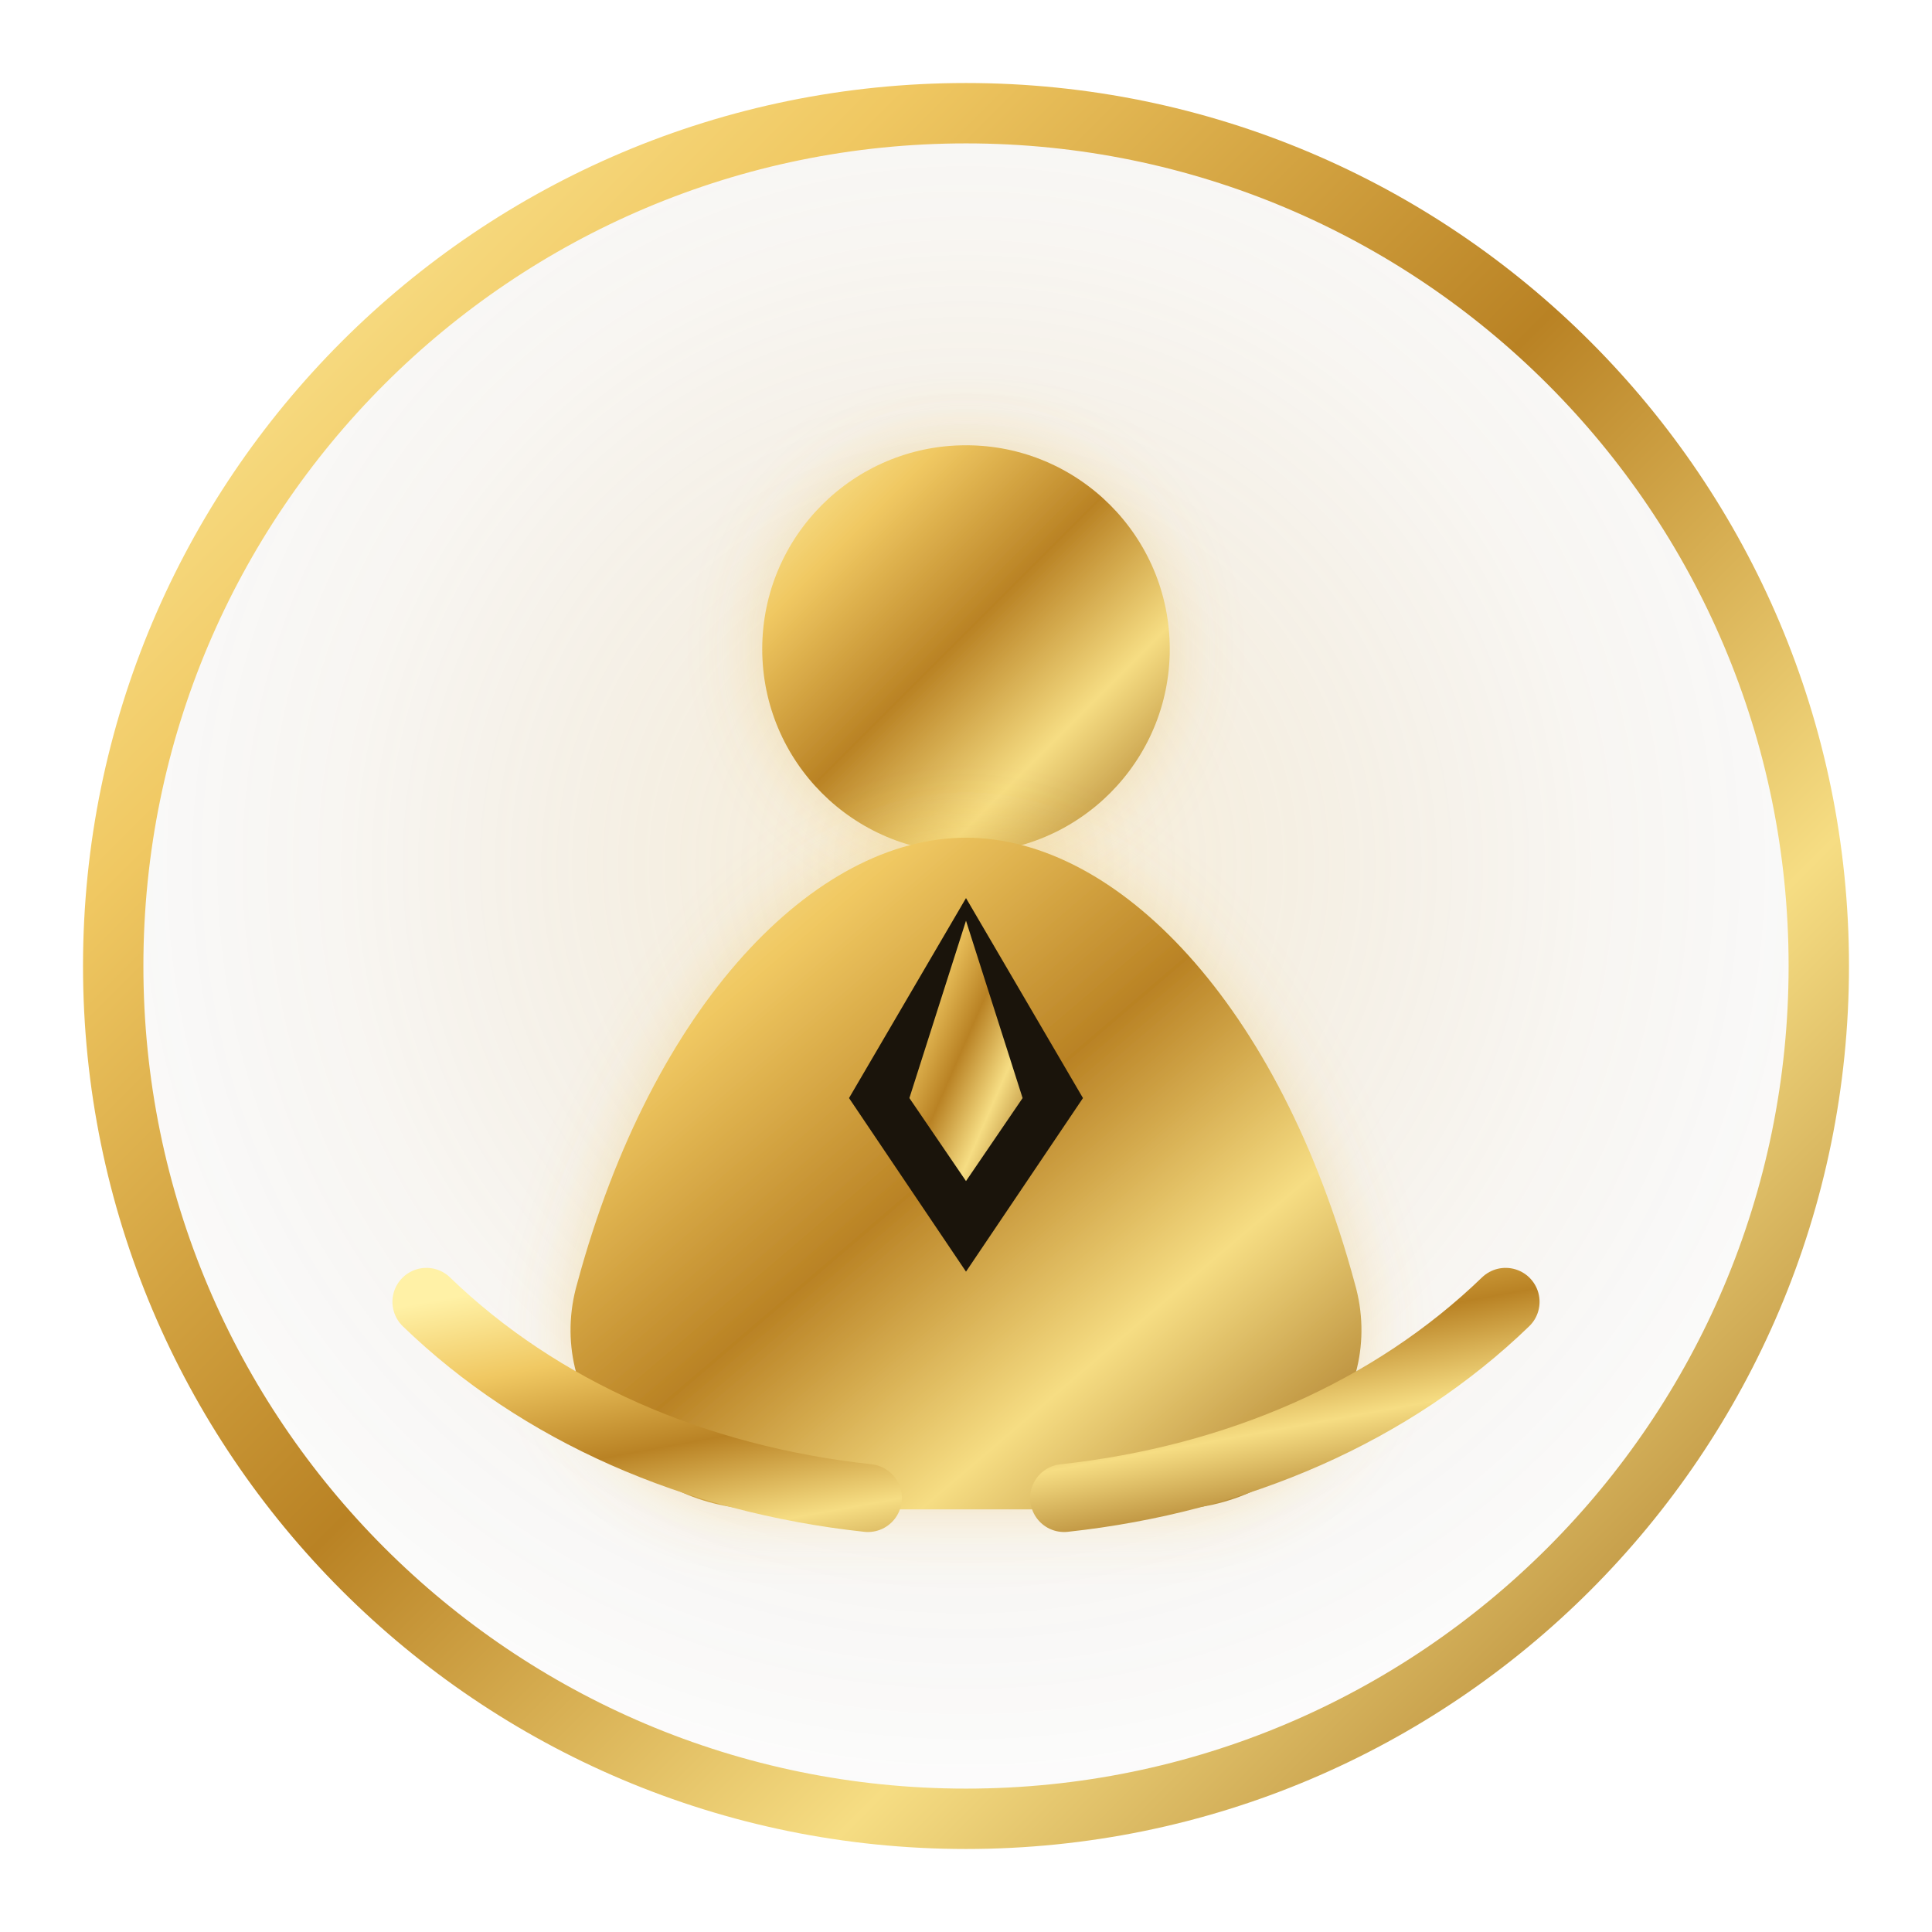
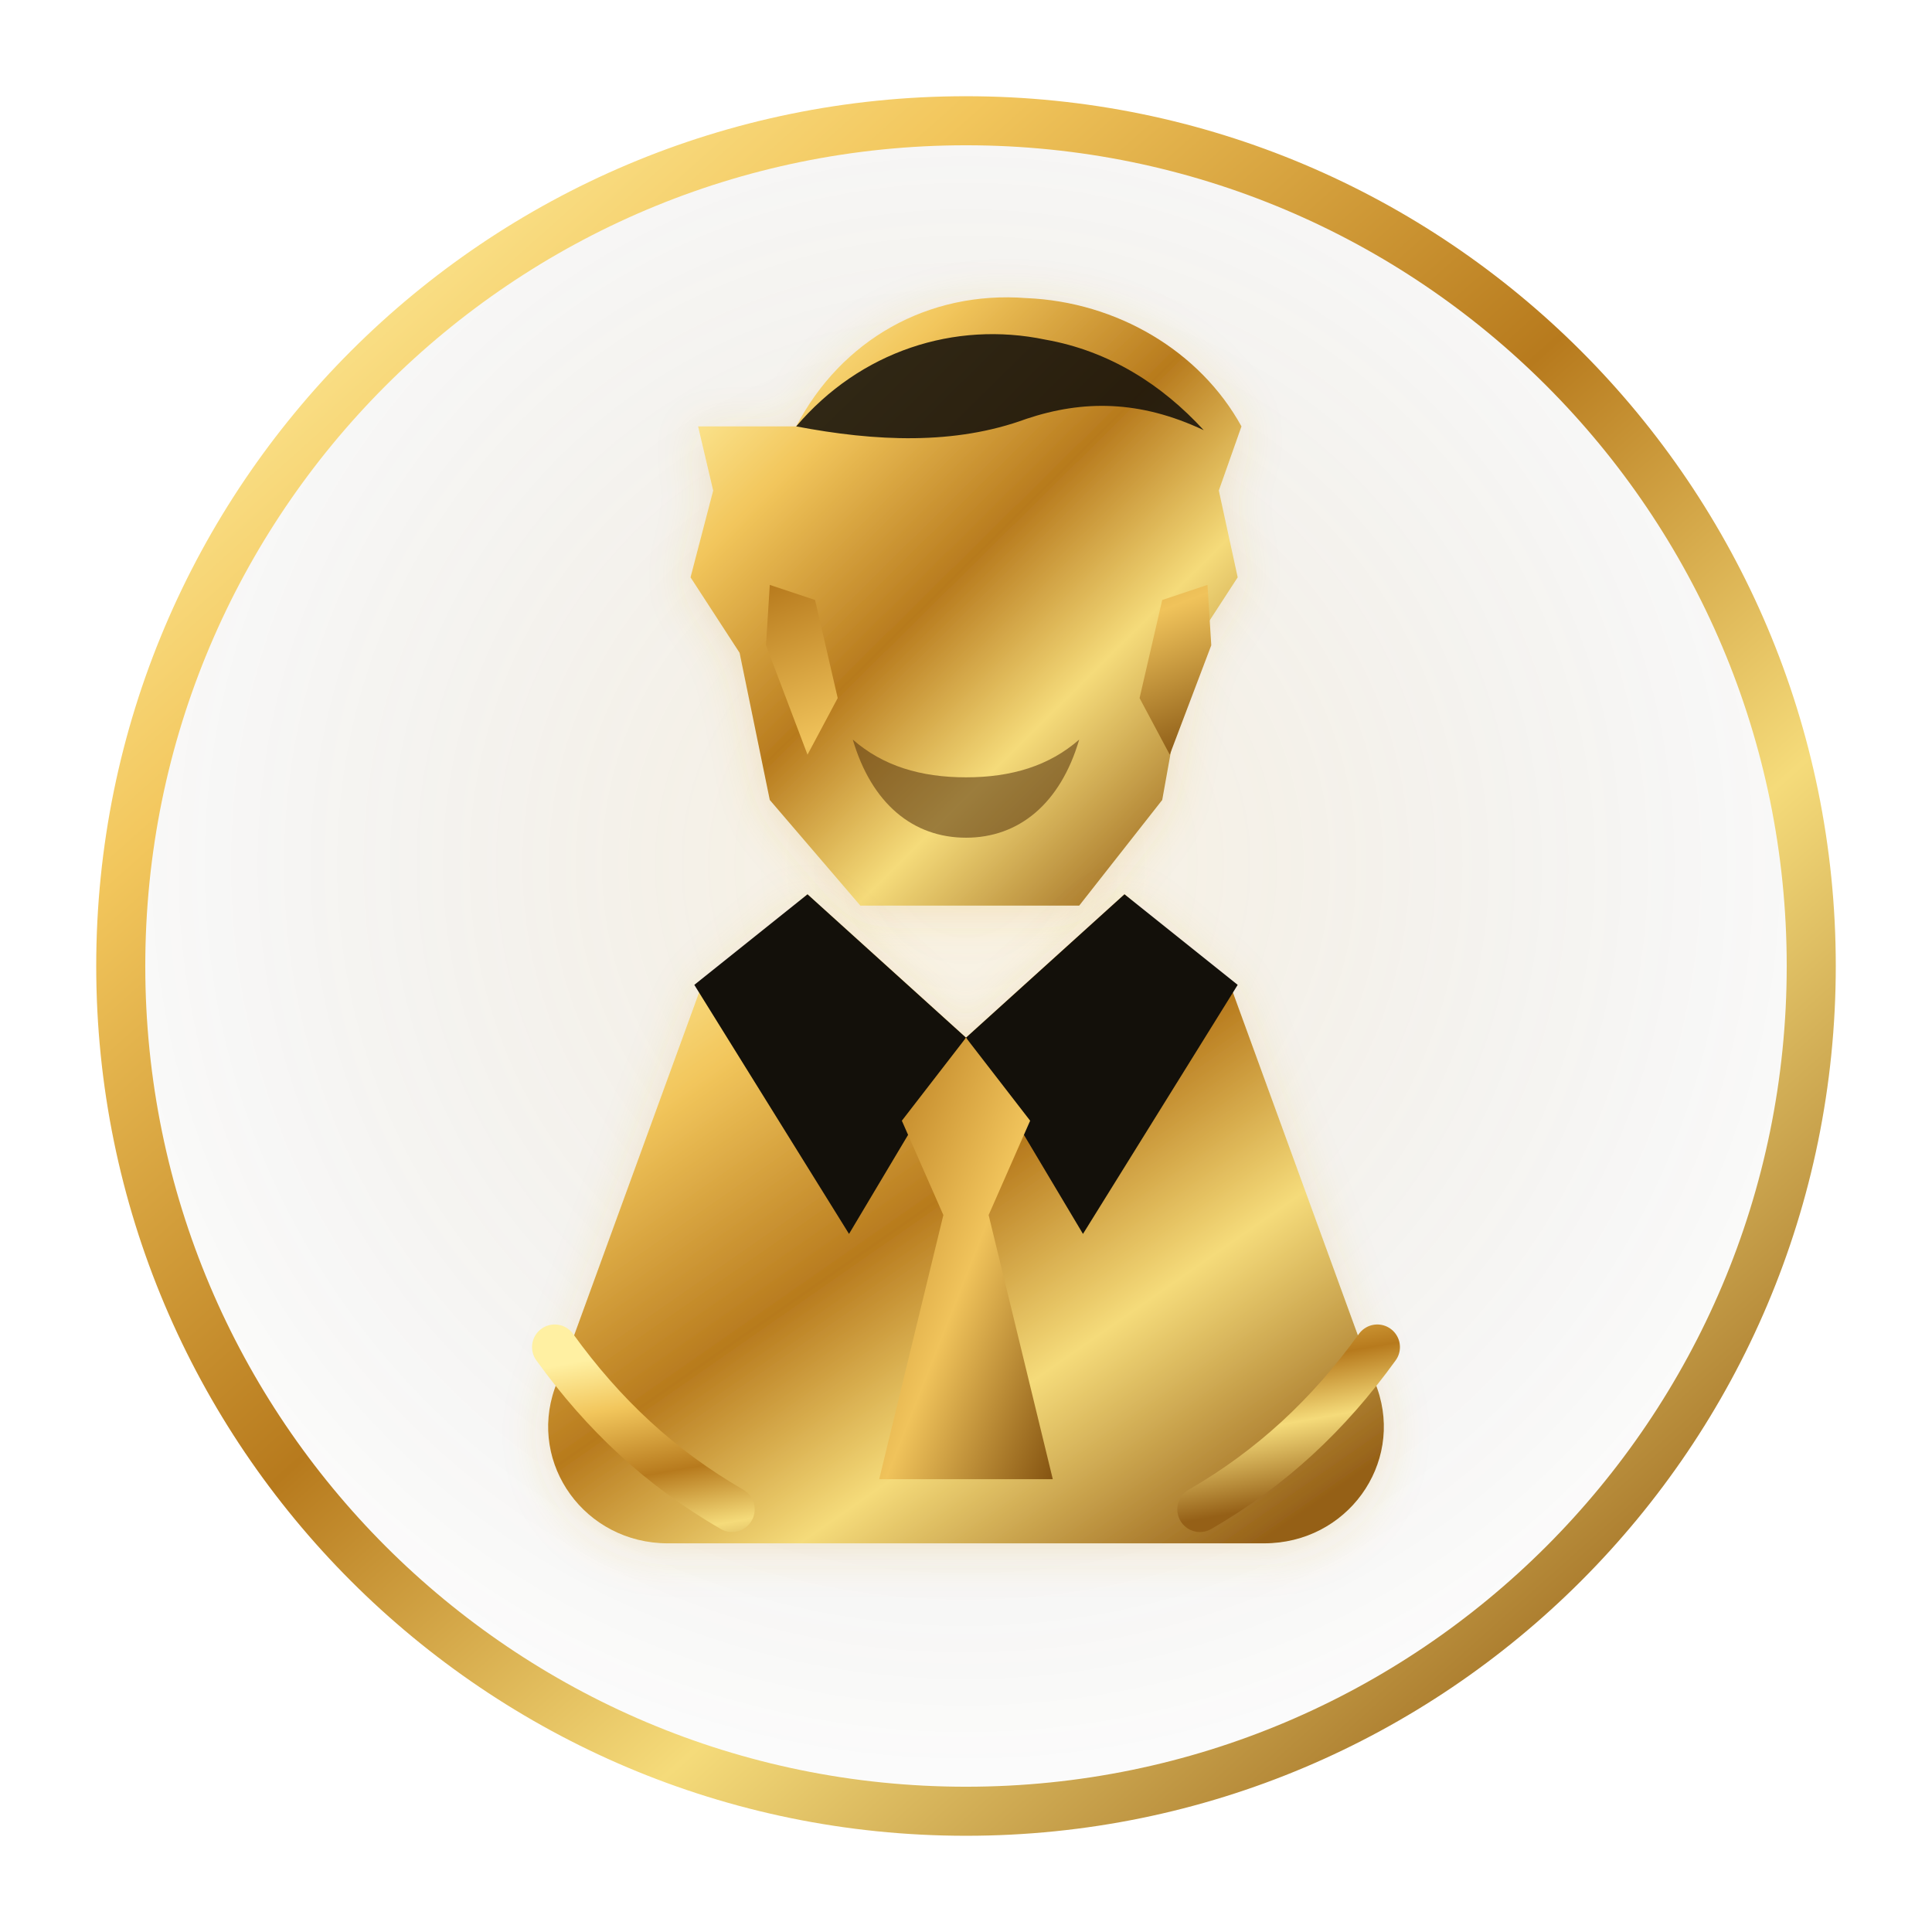
<svg xmlns="http://www.w3.org/2000/svg" viewBox="0 0 512 512" role="img" aria-labelledby="title desc">
  <defs>
-     <linearGradient id="g" x1="0" y1="0" x2="1" y2="1">
-       <stop offset="0" stop-color="#fff1a6" />
-       <stop offset=".22" stop-color="#f0c862" />
-       <stop offset=".48" stop-color="#b98224" />
-       <stop offset=".72" stop-color="#f6dd83" />
-       <stop offset="1" stop-color="#9f6b1b" />
+     <linearGradient id="gold" x1=".08" y1=".04" x2=".9" y2=".96">
+       <stop offset="0" stop-color="#fff0a2" />
+       <stop offset=".2" stop-color="#f2c65c" />
+       <stop offset=".47" stop-color="#b77a1d" />
+       <stop offset=".7" stop-color="#f5db7a" />
+       <stop offset="1" stop-color="#956017" />
+     </linearGradient>
+     <linearGradient id="goldDark" x1="0" y1="0" x2="1" y2="1">
+       <stop offset="0" stop-color="#b77a1d" />
+       <stop offset=".52" stop-color="#f0c35b" />
+       <stop offset="1" stop-color="#855411" />
    </linearGradient>
    <radialGradient id="glow" cx="50%" cy="44%" r="60%">
-       <stop offset="0" stop-color="#e5b84e" stop-opacity=".22" />
-       <stop offset=".62" stop-color="#8c641f" stop-opacity=".06" />
+       <stop offset="0" stop-color="#e0ad3c" stop-opacity=".15" />
      <stop offset="1" stop-color="#000" stop-opacity="0" />
    </radialGradient>
-     <filter id="shadow" x="-30%" y="-30%" width="160%" height="160%">
-       <feDropShadow dx="0" dy="0" stdDeviation="9" flood-color="#e7b94e" flood-opacity=".35" />
+     <filter id="soft" x="-35%" y="-35%" width="170%" height="170%">
+       <feDropShadow dx="0" dy="2" stdDeviation="6" flood-color="#d9a63b" flood-opacity=".22" />
    </filter>
  </defs>
-   <circle cx="256" cy="256" r="226" fill="url(#glow)" stroke="url(#g)" stroke-width="16" />
-   <circle cx="256" cy="172" r="54" fill="url(#g)" filter="url(#shadow)" />
-   <path d="M153 340c20-74 63-118 103-118s83 44 103 118c9 31-17 60-49 60H202c-32 0-58-29-49-60Z" fill="url(#g)" filter="url(#shadow)" />
-   <path d="M256 238l-31 53 31 46 31-46-31-53Z" fill="#1a140b" />
-   <path d="M256 244l-15 47 15 22 15-22-15-47Z" fill="url(#g)" />
-   <path d="M113 345c30 29 71 47 117 52M399 345c-30 29-71 47-117 52" fill="none" stroke="url(#g)" stroke-width="18" stroke-linecap="round" />
+   <circle cx="256" cy="256" r="224" fill="url(#glow)" stroke="url(#gold)" stroke-width="13" />
+   <path d="M211 113c12-23 35-36 61-34 24 1 46 14 57 34l-6 17 5 23-13 20-7 39-22 28h-58l-24-28-8-39-13-20 6-23-4-17 26 0Z" fill="url(#gold)" filter="url(#soft)" />
+   <path d="M211 113c17-20 42-28 66-23 17 3 31 12 42 24-17-8-32-8-47-3-19 7-40 6-61 2Z" fill="#15110a" opacity=".88" />
+   <path d="M204 155l12 4 6 26-8 15-11-29 1-16Zm104 4 12-4 1 16-11 29-8-15 6-26Z" fill="url(#goldDark)" />
+   <path d="M226 196c8 7 18 10 30 10s22-3 30-10c-5 17-16 26-30 26s-25-9-30-26Z" fill="#5b3810" opacity=".58" />
+   <path d="M214 237 256 275 298 237l28 24 39 107c7 20-8 41-30 41H177c-22 0-37-21-30-41l39-107 28-24Z" fill="url(#gold)" filter="url(#soft)" />
+   <path d="m214 237 42 38-31 52-41-66 30-24Zm84 0-42 38 31 52 41-66-30-24Z" fill="#13100a" />
+   <path d="m256 275-17 22 11 25-17 70h46l-17-70 11-25-17-22Z" fill="url(#goldDark)" />
+   <path d="M176 407h160" fill="none" stroke="url(#gold)" stroke-width="11" stroke-linecap="round" />
+   <path d="M147 357c13 18 28 32 47 43M365 357c-13 18-28 32-47 43" fill="none" stroke="url(#gold)" stroke-width="12" stroke-linecap="round" />
</svg>
